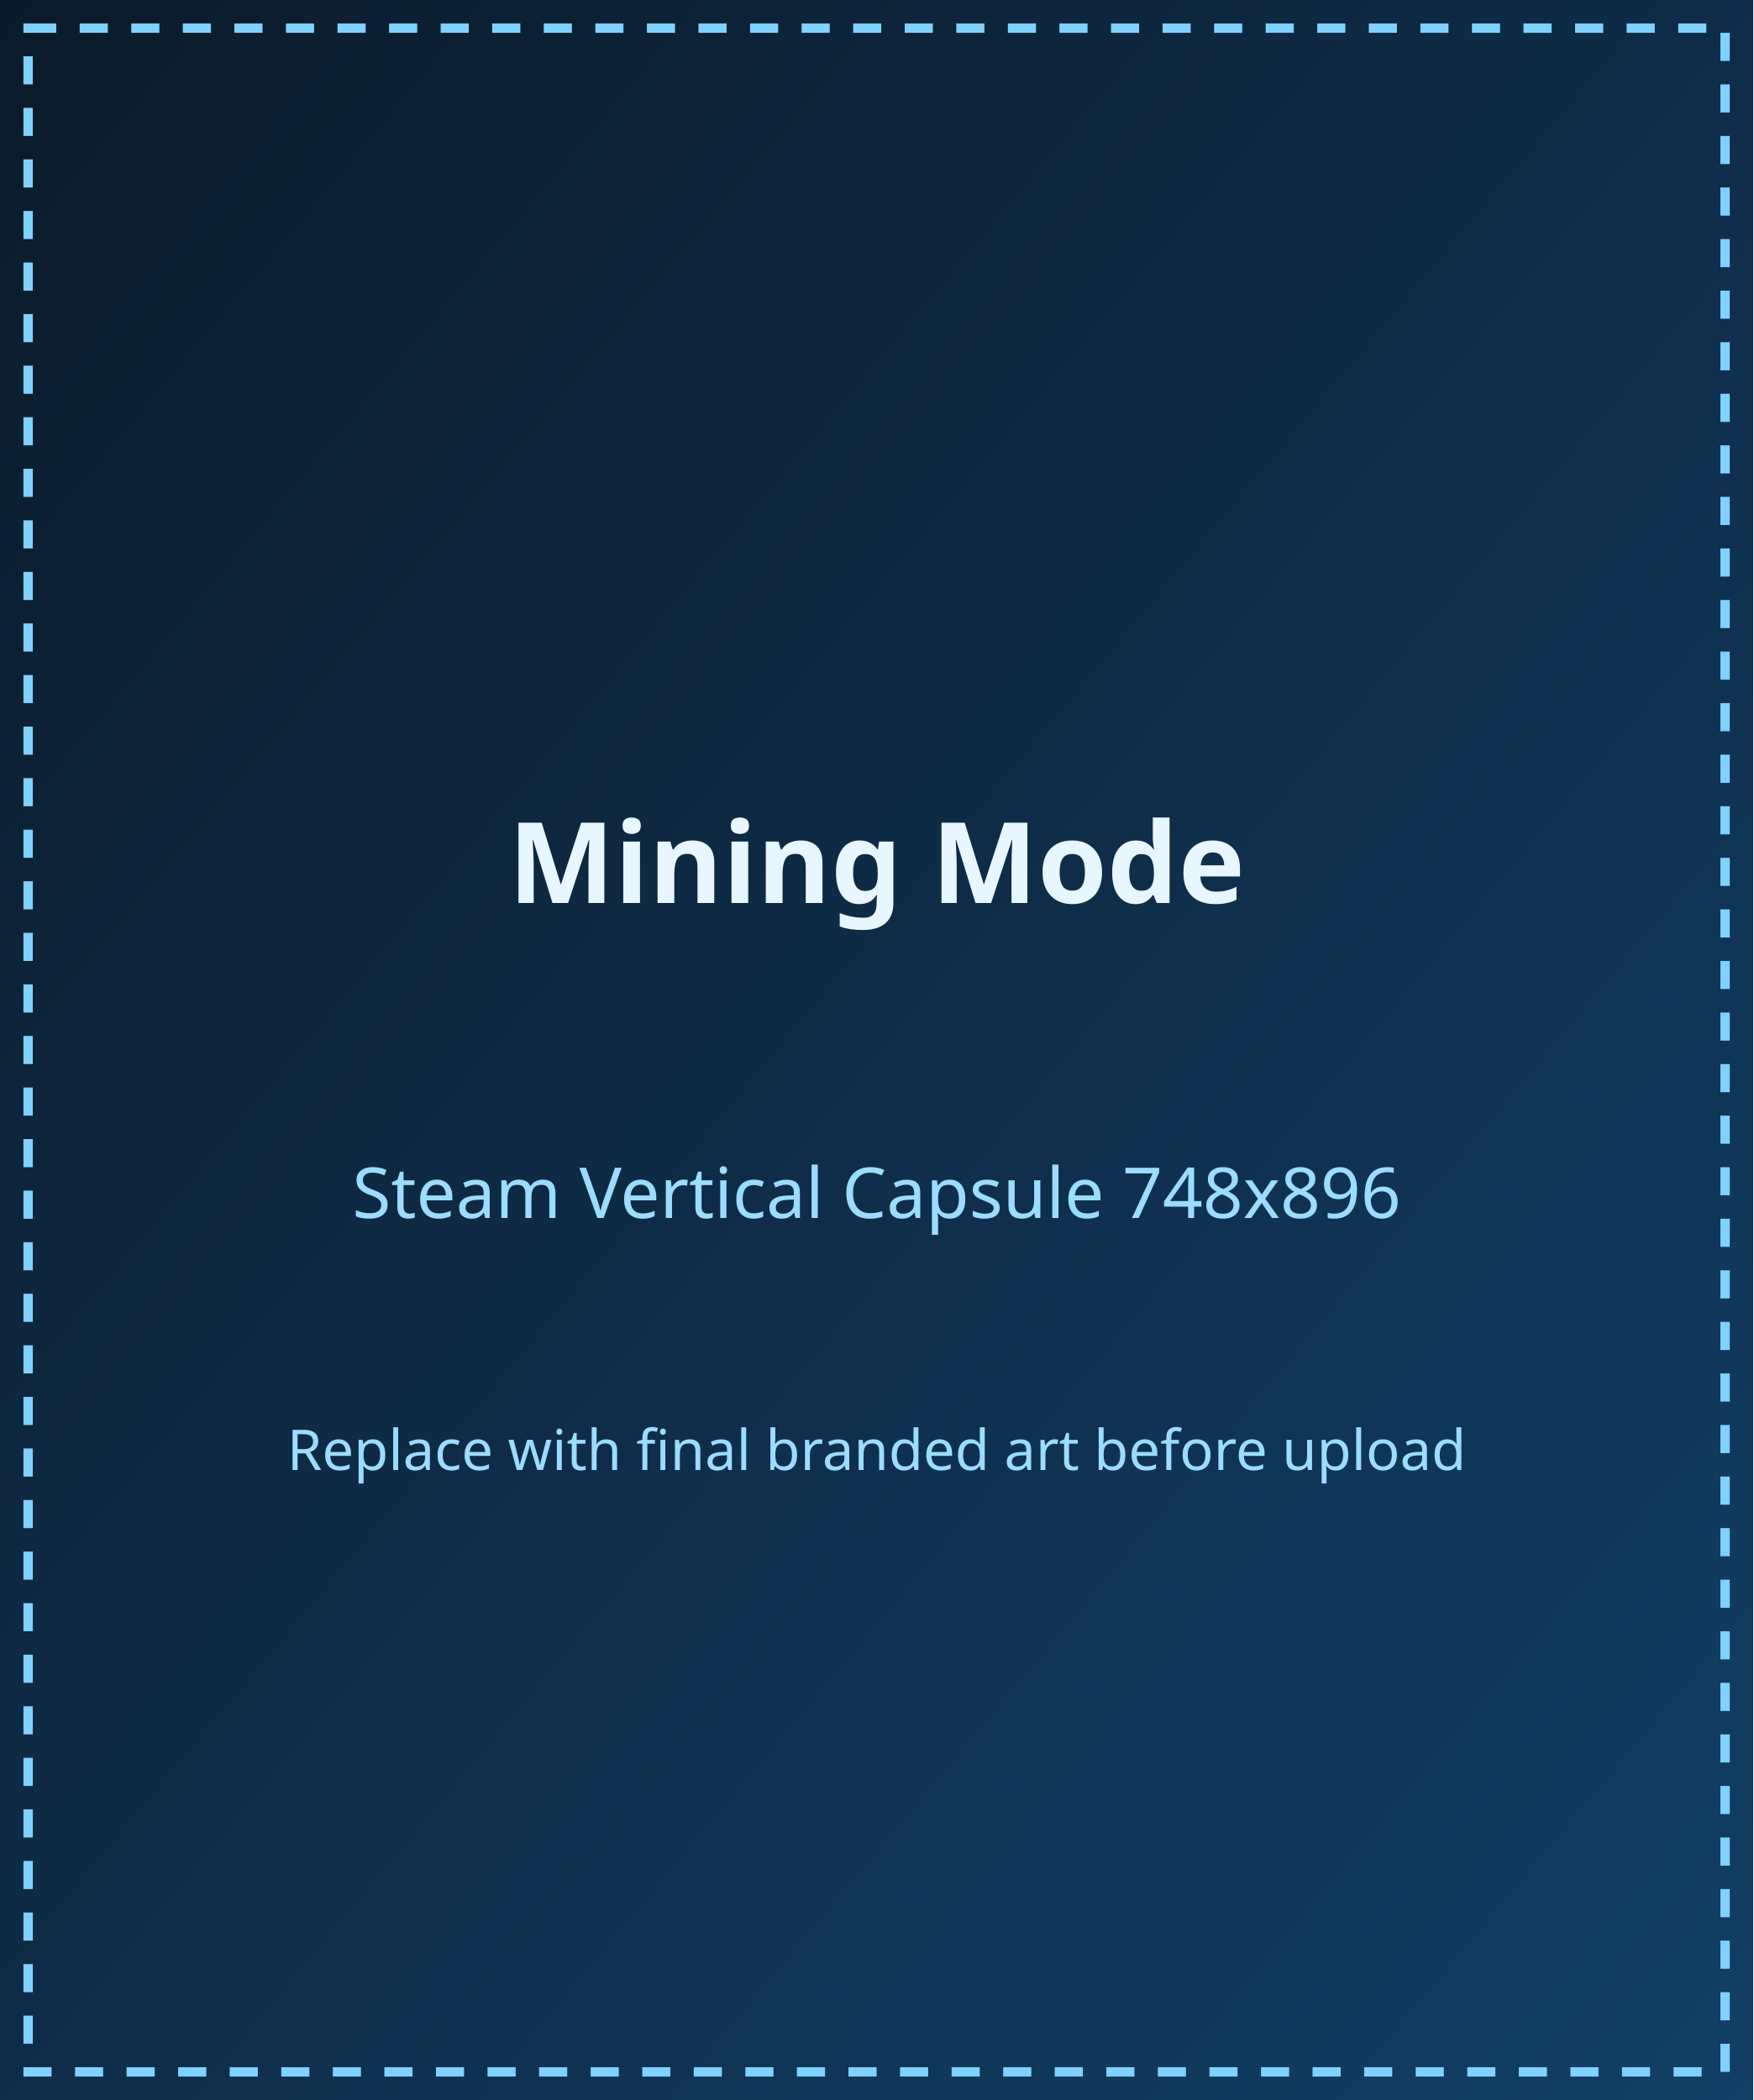
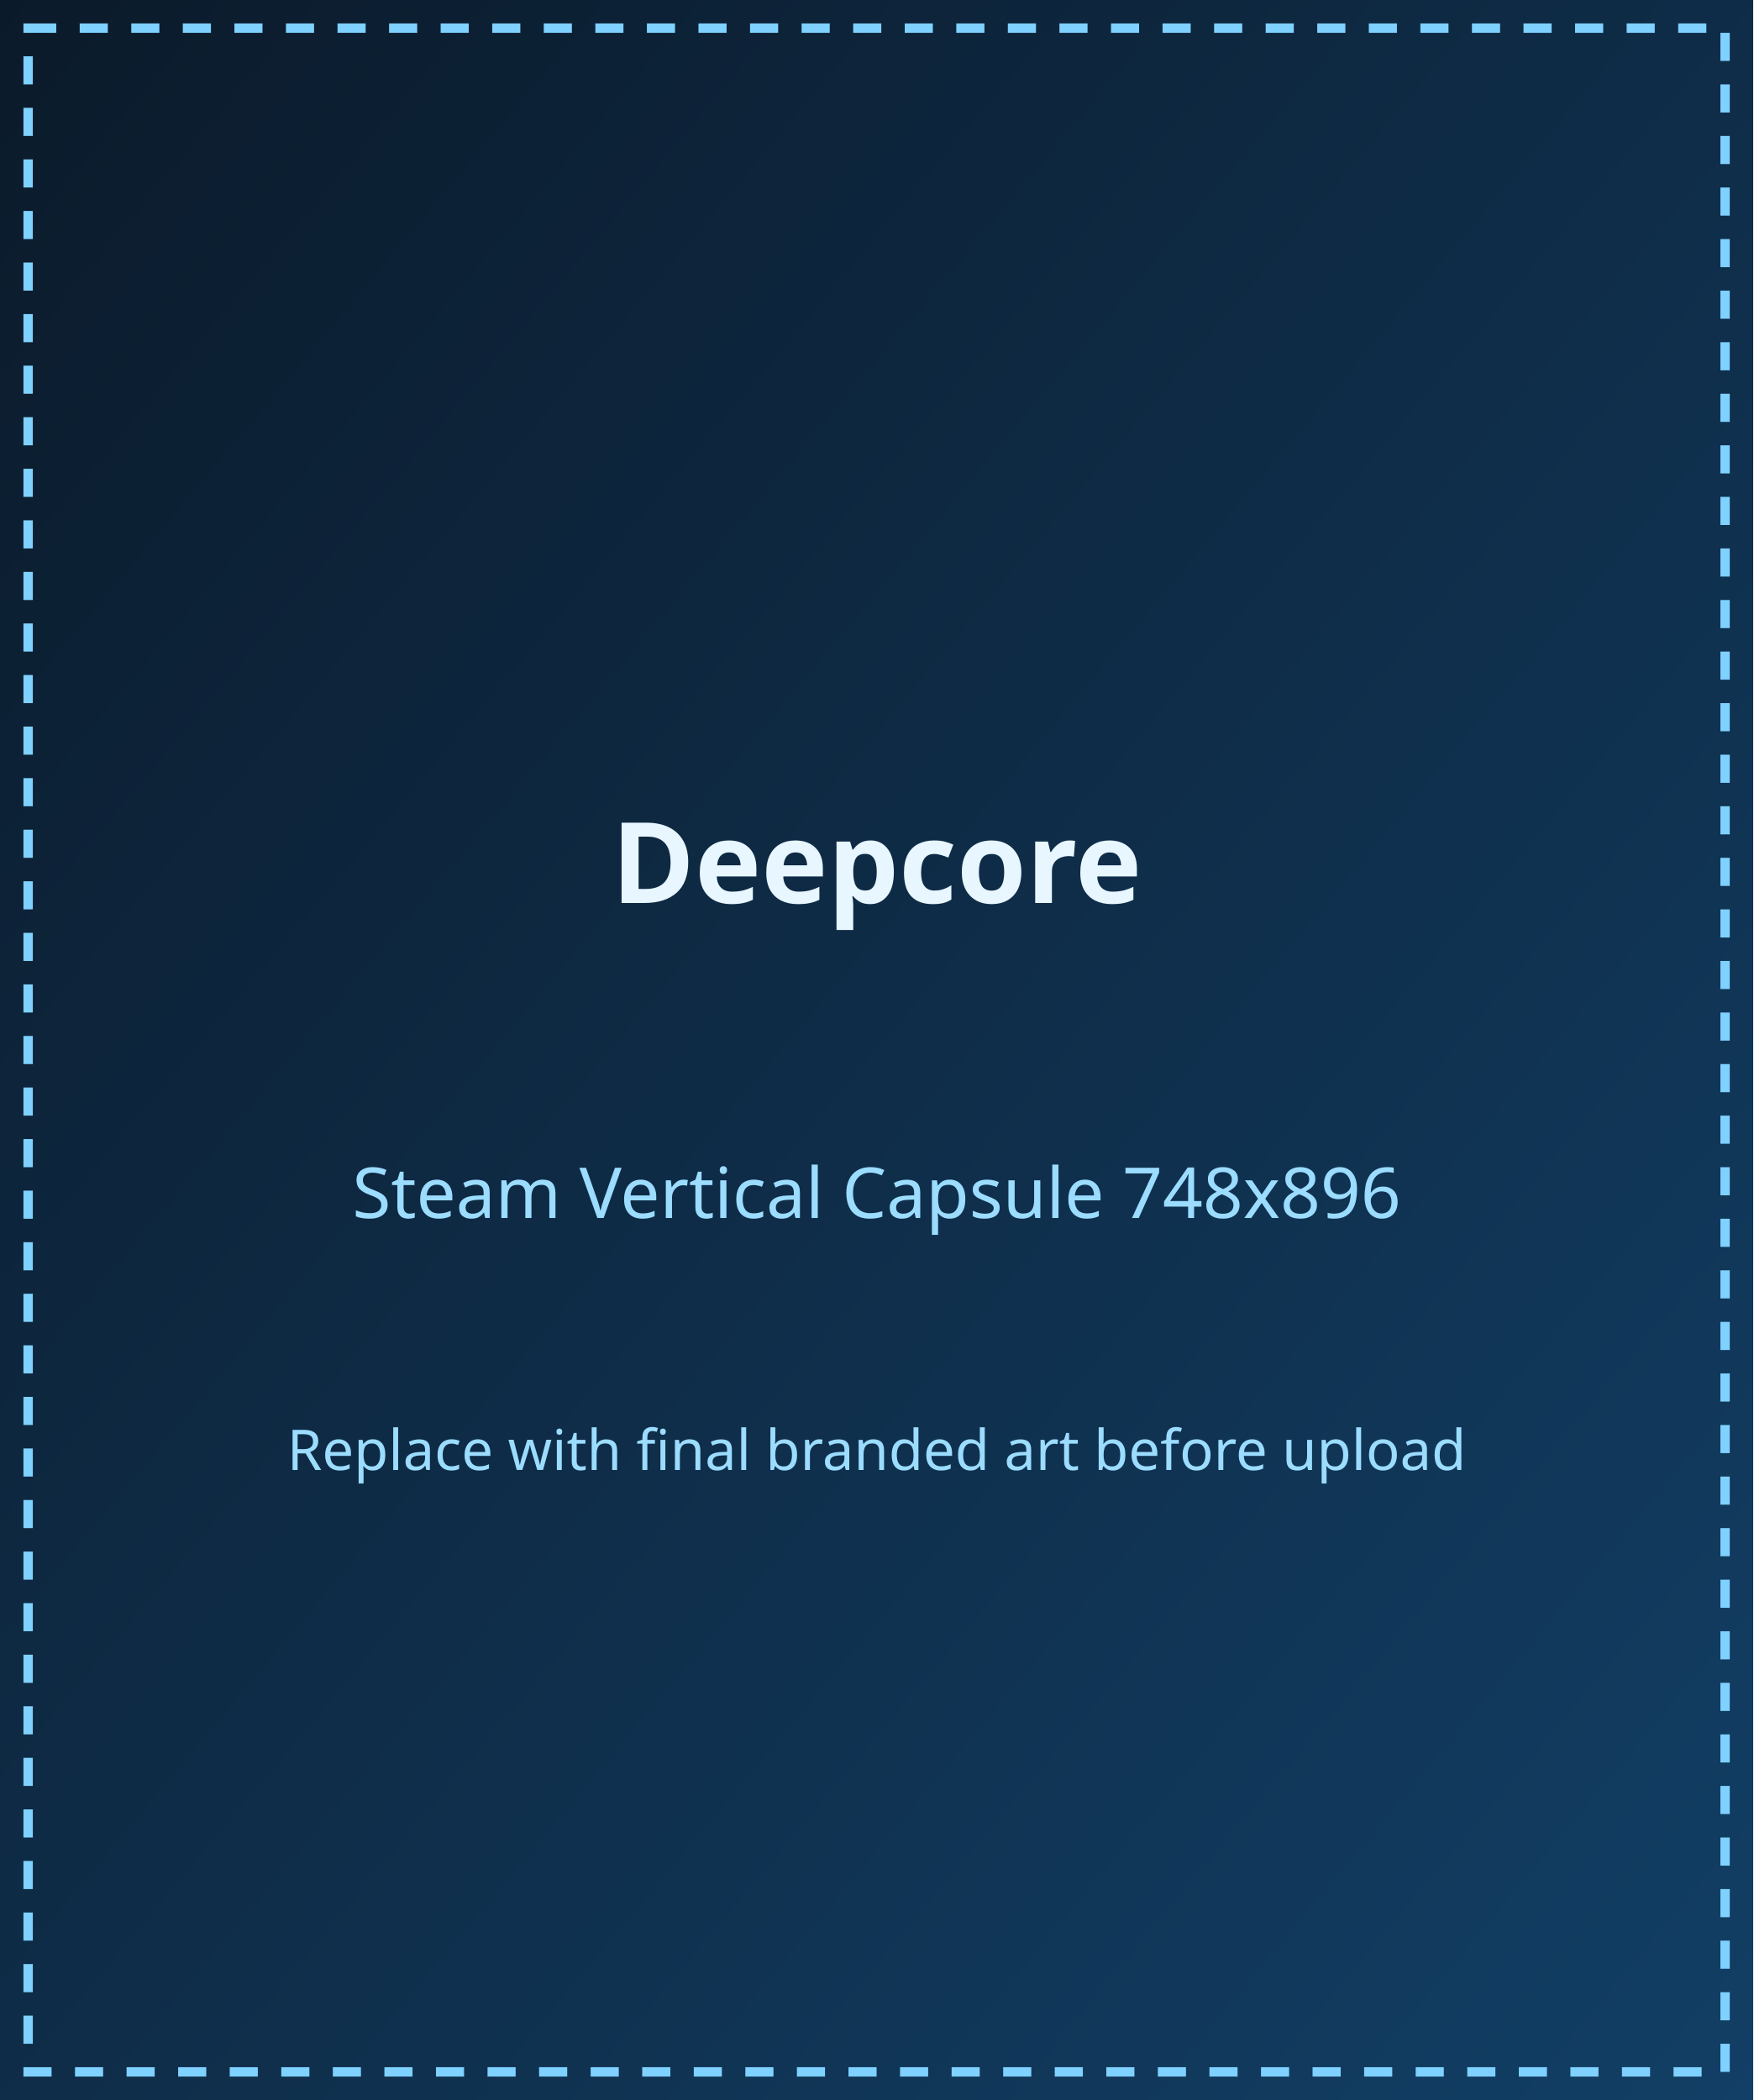
<svg xmlns="http://www.w3.org/2000/svg" width="748" height="896" viewBox="0 0 748 896">
  <defs>
    <linearGradient id="bg" x1="0" y1="0" x2="1" y2="1">
      <stop offset="0%" stop-color="#0b1a2a" />
      <stop offset="100%" stop-color="#123f66" />
    </linearGradient>
  </defs>
  <rect width="100%" height="100%" fill="url(#bg)" />
  <rect x="12" y="12" width="724" height="872" fill="none" stroke="#7fd1ff" stroke-width="4" stroke-dasharray="12 10" />
-   <text x="50%" y="43%" fill="#e7f6ff" text-anchor="middle" font-family="Verdana, sans-serif" font-size="48" font-weight="700">Mining Mode</text>
+   <text x="50%" y="43%" fill="#e7f6ff" text-anchor="middle" font-family="Verdana, sans-serif" font-size="48" font-weight="700">Deepcore</text>
  <text x="50%" y="58%" fill="#9bdcff" text-anchor="middle" font-family="Verdana, sans-serif" font-size="30">Steam Vertical Capsule 748x896</text>
  <text x="50%" y="70%" fill="#9bdcff" text-anchor="middle" font-family="Verdana, sans-serif" font-size="24">Replace with final branded art before upload</text>
</svg>
